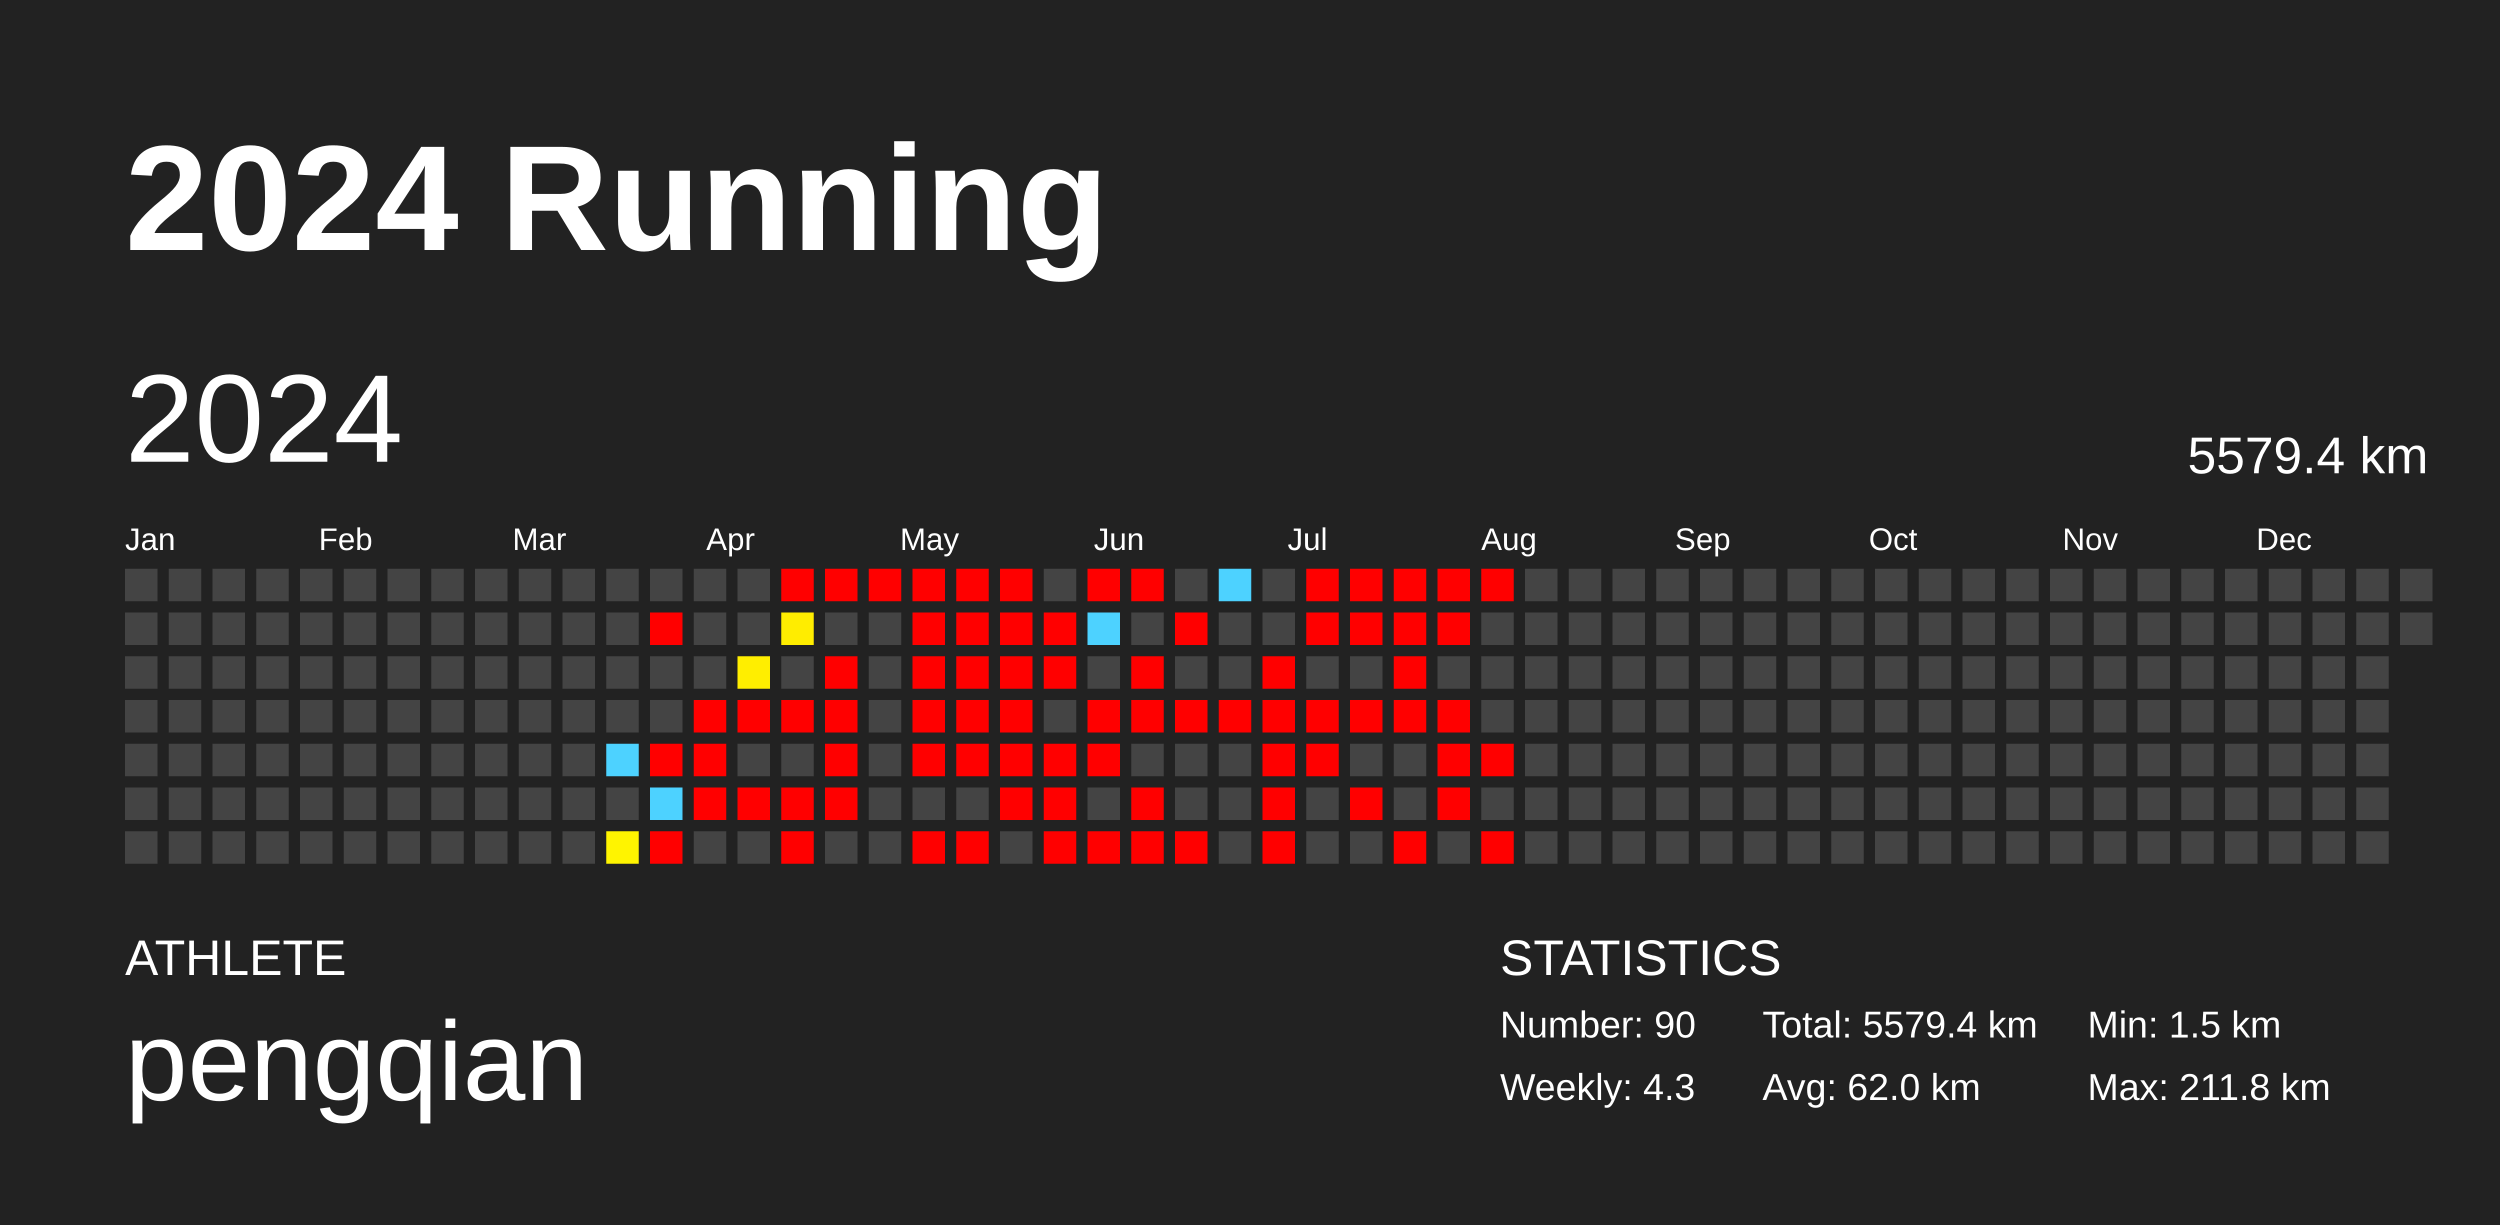
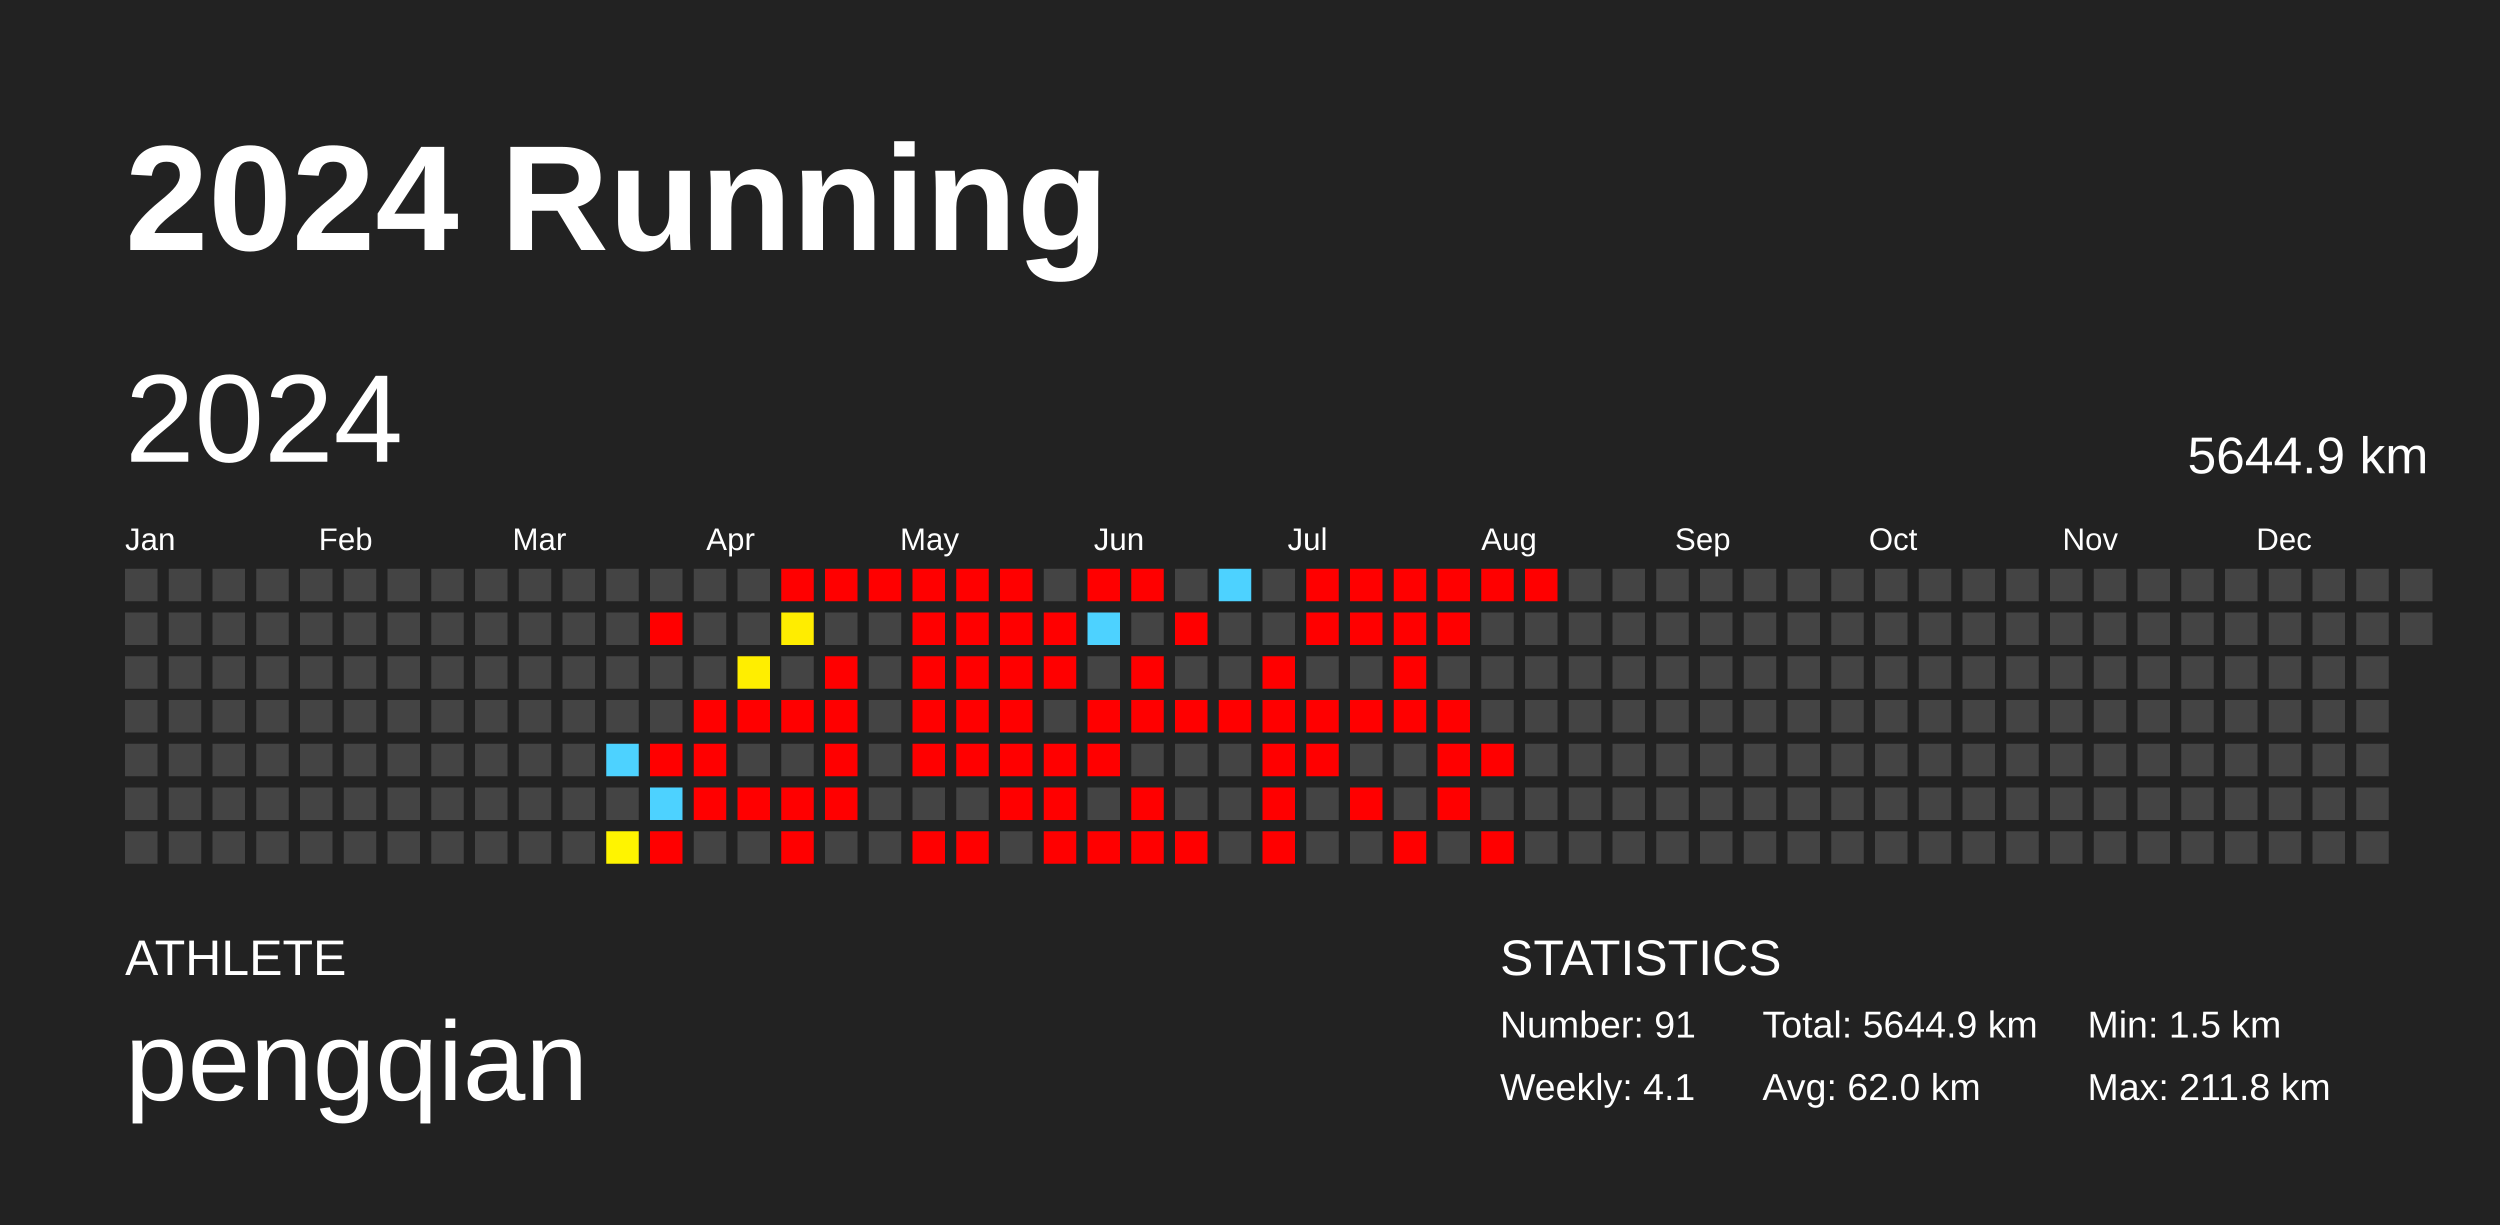
<svg xmlns="http://www.w3.org/2000/svg" baseProfile="full" height="98mm" version="1.1" viewBox="0,0,200,98" width="200mm">
  <defs />
  <rect fill="#222222" height="98" width="200" x="0" y="0" />
  <text fill="#FFFFFF" style="font-size:12px; font-family:Arial; font-weight:bold;" x="10" y="20">2024 Running</text>
  <text fill="#FFFFFF" style="font-size:4px; font-family:Arial" x="10" y="78">ATHLETE</text>
  <text fill="#FFFFFF" style="font-size:9px; font-family:Arial" x="10" y="88">pengqian</text>
  <text fill="#FFFFFF" style="font-size:4px; font-family:Arial" x="120" y="78">STATISTICS</text>
-   <text fill="#FFFFFF" style="font-size:3px; font-family:Arial" x="120" y="83">Number: 90</text>
-   <text fill="#FFFFFF" style="font-size:3px; font-family:Arial" x="120" y="88">Weekly: 4.3</text>
-   <text fill="#FFFFFF" style="font-size:3px; font-family:Arial" x="141" y="83">Total: 5579.4 km</text>
+   <text fill="#FFFFFF" style="font-size:3px; font-family:Arial" x="120" y="83">Number: 91</text>
+   <text fill="#FFFFFF" style="font-size:3px; font-family:Arial" x="120" y="88">Weekly: 4.1</text>
+   <text fill="#FFFFFF" style="font-size:3px; font-family:Arial" x="141" y="83">Total: 5644.9 km</text>
  <text fill="#FFFFFF" style="font-size:3px; font-family:Arial" x="141" y="88">Avg: 62.0 km</text>
  <text fill="#FFFFFF" style="font-size:3px; font-family:Arial" x="167" y="83">Min: 1.5 km</text>
  <text fill="#FFFFFF" style="font-size:3px; font-family:Arial" x="167" y="88">Max: 211.8 km</text>
  <text dominant-baseline="hanging" fill="#FFFFFF" style="font-size:10.0px; font-family:Arial;" x="10" y="30">2024</text>
-   <text dominant-baseline="hanging" fill="#FFFFFF" style="font-size:4.125px; font-family:Arial;" x="175" y="35">5579.4 km</text>
+   <text dominant-baseline="hanging" fill="#FFFFFF" style="font-size:4.125px; font-family:Arial;" x="175" y="35">5644.9 km</text>
  <text fill="#FFFFFF" style="font-size:2.5px; font-family:Arial" x="10.0" y="44">Jan</text>
  <text fill="#FFFFFF" style="font-size:2.5px; font-family:Arial" x="25.5" y="44">Feb</text>
  <text fill="#FFFFFF" style="font-size:2.5px; font-family:Arial" x="41.0" y="44">Mar</text>
  <text fill="#FFFFFF" style="font-size:2.5px; font-family:Arial" x="56.5" y="44">Apr</text>
  <text fill="#FFFFFF" style="font-size:2.5px; font-family:Arial" x="72.0" y="44">May</text>
  <text fill="#FFFFFF" style="font-size:2.5px; font-family:Arial" x="87.5" y="44">Jun</text>
  <text fill="#FFFFFF" style="font-size:2.5px; font-family:Arial" x="103.0" y="44">Jul</text>
  <text fill="#FFFFFF" style="font-size:2.5px; font-family:Arial" x="118.5" y="44">Aug</text>
  <text fill="#FFFFFF" style="font-size:2.5px; font-family:Arial" x="134.0" y="44">Sep</text>
  <text fill="#FFFFFF" style="font-size:2.5px; font-family:Arial" x="149.5" y="44">Oct</text>
  <text fill="#FFFFFF" style="font-size:2.5px; font-family:Arial" x="165.0" y="44">Nov</text>
  <text fill="#FFFFFF" style="font-size:2.5px; font-family:Arial" x="180.5" y="44">Dec</text>
  <rect fill="#444444" height="2.6" width="2.6" x="10.0" y="45.5" />
  <rect fill="#444444" height="2.6" width="2.6" x="10.0" y="49.0" />
  <rect fill="#444444" height="2.6" width="2.6" x="10.0" y="52.5" />
  <rect fill="#444444" height="2.6" width="2.6" x="10.0" y="56.0" />
  <rect fill="#444444" height="2.6" width="2.6" x="10.0" y="59.5" />
  <rect fill="#444444" height="2.6" width="2.6" x="10.0" y="63.0" />
  <rect fill="#444444" height="2.6" width="2.6" x="10.0" y="66.5" />
  <rect fill="#444444" height="2.6" width="2.6" x="13.5" y="45.5" />
  <rect fill="#444444" height="2.6" width="2.6" x="13.5" y="49.0" />
  <rect fill="#444444" height="2.6" width="2.6" x="13.5" y="52.5" />
  <rect fill="#444444" height="2.6" width="2.6" x="13.5" y="56.0" />
  <rect fill="#444444" height="2.6" width="2.6" x="13.5" y="59.5" />
  <rect fill="#444444" height="2.6" width="2.6" x="13.5" y="63.0" />
  <rect fill="#444444" height="2.6" width="2.6" x="13.5" y="66.5" />
  <rect fill="#444444" height="2.6" width="2.6" x="17.0" y="45.5" />
  <rect fill="#444444" height="2.6" width="2.6" x="17.0" y="49.0" />
  <rect fill="#444444" height="2.6" width="2.6" x="17.0" y="52.5" />
  <rect fill="#444444" height="2.6" width="2.6" x="17.0" y="56.0" />
  <rect fill="#444444" height="2.6" width="2.6" x="17.0" y="59.5" />
  <rect fill="#444444" height="2.6" width="2.6" x="17.0" y="63.0" />
  <rect fill="#444444" height="2.6" width="2.6" x="17.0" y="66.5" />
  <rect fill="#444444" height="2.6" width="2.6" x="20.5" y="45.5" />
  <rect fill="#444444" height="2.6" width="2.6" x="20.5" y="49.0" />
  <rect fill="#444444" height="2.6" width="2.6" x="20.5" y="52.5" />
  <rect fill="#444444" height="2.6" width="2.6" x="20.5" y="56.0" />
  <rect fill="#444444" height="2.6" width="2.6" x="20.5" y="59.5" />
  <rect fill="#444444" height="2.6" width="2.6" x="20.5" y="63.0" />
  <rect fill="#444444" height="2.6" width="2.6" x="20.5" y="66.5" />
  <rect fill="#444444" height="2.6" width="2.6" x="24.0" y="45.5" />
  <rect fill="#444444" height="2.6" width="2.6" x="24.0" y="49.0" />
  <rect fill="#444444" height="2.6" width="2.6" x="24.0" y="52.5" />
  <rect fill="#444444" height="2.6" width="2.6" x="24.0" y="56.0" />
  <rect fill="#444444" height="2.6" width="2.6" x="24.0" y="59.5" />
  <rect fill="#444444" height="2.6" width="2.6" x="24.0" y="63.0" />
  <rect fill="#444444" height="2.6" width="2.6" x="24.0" y="66.5" />
  <rect fill="#444444" height="2.6" width="2.6" x="27.5" y="45.5" />
  <rect fill="#444444" height="2.6" width="2.6" x="27.5" y="49.0" />
  <rect fill="#444444" height="2.6" width="2.6" x="27.5" y="52.5" />
  <rect fill="#444444" height="2.6" width="2.6" x="27.5" y="56.0" />
  <rect fill="#444444" height="2.6" width="2.6" x="27.5" y="59.5" />
  <rect fill="#444444" height="2.6" width="2.6" x="27.5" y="63.0" />
  <rect fill="#444444" height="2.6" width="2.6" x="27.5" y="66.5" />
  <rect fill="#444444" height="2.6" width="2.6" x="31.0" y="45.5" />
  <rect fill="#444444" height="2.6" width="2.6" x="31.0" y="49.0" />
  <rect fill="#444444" height="2.6" width="2.6" x="31.0" y="52.5" />
  <rect fill="#444444" height="2.6" width="2.6" x="31.0" y="56.0" />
  <rect fill="#444444" height="2.6" width="2.6" x="31.0" y="59.5" />
  <rect fill="#444444" height="2.6" width="2.6" x="31.0" y="63.0" />
  <rect fill="#444444" height="2.6" width="2.6" x="31.0" y="66.5" />
  <rect fill="#444444" height="2.6" width="2.6" x="34.5" y="45.5" />
  <rect fill="#444444" height="2.6" width="2.6" x="34.5" y="49.0" />
  <rect fill="#444444" height="2.6" width="2.6" x="34.5" y="52.5" />
  <rect fill="#444444" height="2.6" width="2.6" x="34.5" y="56.0" />
  <rect fill="#444444" height="2.6" width="2.6" x="34.5" y="59.5" />
  <rect fill="#444444" height="2.6" width="2.6" x="34.5" y="63.0" />
  <rect fill="#444444" height="2.6" width="2.6" x="34.5" y="66.5" />
  <rect fill="#444444" height="2.6" width="2.6" x="38.0" y="45.5" />
  <rect fill="#444444" height="2.6" width="2.6" x="38.0" y="49.0" />
  <rect fill="#444444" height="2.6" width="2.6" x="38.0" y="52.5" />
  <rect fill="#444444" height="2.6" width="2.6" x="38.0" y="56.0" />
  <rect fill="#444444" height="2.6" width="2.6" x="38.0" y="59.5" />
  <rect fill="#444444" height="2.6" width="2.6" x="38.0" y="63.0" />
  <rect fill="#444444" height="2.6" width="2.6" x="38.0" y="66.5" />
  <rect fill="#444444" height="2.6" width="2.6" x="41.5" y="45.5" />
  <rect fill="#444444" height="2.6" width="2.6" x="41.5" y="49.0" />
  <rect fill="#444444" height="2.6" width="2.6" x="41.5" y="52.5" />
  <rect fill="#444444" height="2.6" width="2.6" x="41.5" y="56.0" />
  <rect fill="#444444" height="2.6" width="2.6" x="41.5" y="59.5" />
  <rect fill="#444444" height="2.6" width="2.6" x="41.5" y="63.0" />
  <rect fill="#444444" height="2.6" width="2.6" x="41.5" y="66.5" />
  <rect fill="#444444" height="2.6" width="2.6" x="45.0" y="45.5" />
  <rect fill="#444444" height="2.6" width="2.6" x="45.0" y="49.0" />
  <rect fill="#444444" height="2.6" width="2.6" x="45.0" y="52.5" />
  <rect fill="#444444" height="2.6" width="2.6" x="45.0" y="56.0" />
  <rect fill="#444444" height="2.6" width="2.6" x="45.0" y="59.5" />
  <rect fill="#444444" height="2.6" width="2.6" x="45.0" y="63.0" />
  <rect fill="#444444" height="2.6" width="2.6" x="45.0" y="66.5" />
  <rect fill="#444444" height="2.6" width="2.6" x="48.5" y="45.5" />
  <rect fill="#444444" height="2.6" width="2.6" x="48.5" y="49.0" />
  <rect fill="#444444" height="2.6" width="2.6" x="48.5" y="52.5" />
  <rect fill="#444444" height="2.6" width="2.6" x="48.5" y="56.0" />
  <rect fill="#4dd2ff" height="2.6" width="2.6" x="48.5" y="59.5" />
  <rect fill="#444444" height="2.6" width="2.6" x="48.5" y="63.0" />
  <rect fill="#fff400" height="2.6" width="2.6" x="48.5" y="66.5" />
  <rect fill="#444444" height="2.6" width="2.6" x="52.0" y="45.5" />
  <rect fill="red" height="2.6" width="2.6" x="52.0" y="49.0" />
  <rect fill="#444444" height="2.6" width="2.6" x="52.0" y="52.5" />
  <rect fill="#444444" height="2.6" width="2.6" x="52.0" y="56.0" />
  <rect fill="red" height="2.6" width="2.6" x="52.0" y="59.5" />
  <rect fill="#4dd2ff" height="2.6" width="2.6" x="52.0" y="63.0" />
  <rect fill="red" height="2.6" width="2.6" x="52.0" y="66.5" />
  <rect fill="#444444" height="2.6" width="2.6" x="55.5" y="45.5" />
  <rect fill="#444444" height="2.6" width="2.6" x="55.5" y="49.0" />
  <rect fill="#444444" height="2.6" width="2.6" x="55.5" y="52.5" />
  <rect fill="red" height="2.6" width="2.6" x="55.5" y="56.0" />
  <rect fill="red" height="2.6" width="2.6" x="55.5" y="59.5" />
  <rect fill="red" height="2.6" width="2.6" x="55.5" y="63.0" />
  <rect fill="#444444" height="2.6" width="2.6" x="55.5" y="66.5" />
  <rect fill="#444444" height="2.6" width="2.6" x="59.0" y="45.5" />
  <rect fill="#444444" height="2.6" width="2.6" x="59.0" y="49.0" />
  <rect fill="#ffee00" height="2.6" width="2.6" x="59.0" y="52.5" />
  <rect fill="red" height="2.6" width="2.6" x="59.0" y="56.0" />
  <rect fill="#444444" height="2.6" width="2.6" x="59.0" y="59.5" />
  <rect fill="red" height="2.6" width="2.6" x="59.0" y="63.0" />
  <rect fill="#444444" height="2.6" width="2.6" x="59.0" y="66.5" />
  <rect fill="red" height="2.6" width="2.6" x="62.5" y="45.5" />
  <rect fill="#ffed00" height="2.6" width="2.6" x="62.5" y="49.0" />
  <rect fill="#444444" height="2.6" width="2.6" x="62.5" y="52.5" />
  <rect fill="red" height="2.6" width="2.6" x="62.5" y="56.0" />
  <rect fill="#444444" height="2.6" width="2.6" x="62.5" y="59.5" />
  <rect fill="red" height="2.6" width="2.6" x="62.5" y="63.0" />
  <rect fill="red" height="2.6" width="2.6" x="62.5" y="66.5" />
  <rect fill="red" height="2.6" width="2.6" x="66.0" y="45.5" />
  <rect fill="#444444" height="2.6" width="2.6" x="66.0" y="49.0" />
  <rect fill="red" height="2.6" width="2.6" x="66.0" y="52.5" />
  <rect fill="red" height="2.6" width="2.6" x="66.0" y="56.0" />
  <rect fill="red" height="2.6" width="2.6" x="66.0" y="59.5" />
  <rect fill="red" height="2.6" width="2.6" x="66.0" y="63.0" />
  <rect fill="#444444" height="2.6" width="2.6" x="66.0" y="66.5" />
  <rect fill="red" height="2.6" width="2.6" x="69.5" y="45.5" />
  <rect fill="#444444" height="2.6" width="2.6" x="69.5" y="49.0" />
  <rect fill="#444444" height="2.6" width="2.6" x="69.5" y="52.5" />
  <rect fill="#444444" height="2.6" width="2.6" x="69.5" y="56.0" />
  <rect fill="#444444" height="2.6" width="2.6" x="69.5" y="59.5" />
  <rect fill="#444444" height="2.6" width="2.6" x="69.5" y="63.0" />
  <rect fill="#444444" height="2.6" width="2.6" x="69.5" y="66.5" />
  <rect fill="red" height="2.6" width="2.6" x="73.0" y="45.5" />
  <rect fill="red" height="2.6" width="2.6" x="73.0" y="49.0" />
  <rect fill="red" height="2.6" width="2.6" x="73.0" y="52.5" />
  <rect fill="red" height="2.6" width="2.6" x="73.0" y="56.0" />
  <rect fill="red" height="2.6" width="2.6" x="73.0" y="59.5" />
  <rect fill="#444444" height="2.6" width="2.6" x="73.0" y="63.0" />
  <rect fill="red" height="2.6" width="2.6" x="73.0" y="66.5" />
  <rect fill="red" height="2.6" width="2.6" x="76.5" y="45.5" />
  <rect fill="red" height="2.6" width="2.6" x="76.5" y="49.0" />
  <rect fill="red" height="2.6" width="2.6" x="76.5" y="52.5" />
  <rect fill="red" height="2.6" width="2.6" x="76.5" y="56.0" />
  <rect fill="red" height="2.6" width="2.6" x="76.5" y="59.5" />
  <rect fill="#444444" height="2.6" width="2.6" x="76.5" y="63.0" />
  <rect fill="red" height="2.6" width="2.6" x="76.5" y="66.5" />
  <rect fill="red" height="2.6" width="2.6" x="80.0" y="45.5" />
  <rect fill="red" height="2.6" width="2.6" x="80.0" y="49.0" />
  <rect fill="red" height="2.6" width="2.6" x="80.0" y="52.5" />
  <rect fill="red" height="2.6" width="2.6" x="80.0" y="56.0" />
  <rect fill="red" height="2.6" width="2.6" x="80.0" y="59.5" />
  <rect fill="red" height="2.6" width="2.6" x="80.0" y="63.0" />
  <rect fill="#444444" height="2.6" width="2.6" x="80.0" y="66.5" />
  <rect fill="#444444" height="2.6" width="2.6" x="83.5" y="45.5" />
  <rect fill="red" height="2.6" width="2.6" x="83.5" y="49.0" />
  <rect fill="red" height="2.6" width="2.6" x="83.5" y="52.5" />
  <rect fill="#444444" height="2.6" width="2.6" x="83.5" y="56.0" />
  <rect fill="red" height="2.6" width="2.6" x="83.5" y="59.5" />
  <rect fill="red" height="2.6" width="2.6" x="83.5" y="63.0" />
  <rect fill="red" height="2.6" width="2.6" x="83.5" y="66.5" />
  <rect fill="red" height="2.6" width="2.6" x="87.0" y="45.5" />
  <rect fill="#4dd2ff" height="2.6" width="2.6" x="87.0" y="49.0" />
  <rect fill="#444444" height="2.6" width="2.6" x="87.0" y="52.5" />
  <rect fill="red" height="2.6" width="2.6" x="87.0" y="56.0" />
  <rect fill="red" height="2.6" width="2.6" x="87.0" y="59.5" />
  <rect fill="#444444" height="2.6" width="2.6" x="87.0" y="63.0" />
  <rect fill="red" height="2.6" width="2.6" x="87.0" y="66.5" />
  <rect fill="red" height="2.6" width="2.6" x="90.5" y="45.5" />
  <rect fill="#444444" height="2.6" width="2.6" x="90.5" y="49.0" />
  <rect fill="red" height="2.6" width="2.6" x="90.5" y="52.5" />
  <rect fill="red" height="2.6" width="2.6" x="90.5" y="56.0" />
  <rect fill="#444444" height="2.6" width="2.6" x="90.5" y="59.5" />
  <rect fill="red" height="2.6" width="2.6" x="90.5" y="63.0" />
  <rect fill="red" height="2.6" width="2.6" x="90.5" y="66.5" />
  <rect fill="#444444" height="2.6" width="2.6" x="94.0" y="45.5" />
  <rect fill="red" height="2.6" width="2.6" x="94.0" y="49.0" />
  <rect fill="#444444" height="2.6" width="2.6" x="94.0" y="52.5" />
  <rect fill="red" height="2.6" width="2.6" x="94.0" y="56.0" />
  <rect fill="#444444" height="2.6" width="2.6" x="94.0" y="59.5" />
  <rect fill="#444444" height="2.6" width="2.6" x="94.0" y="63.0" />
  <rect fill="red" height="2.6" width="2.6" x="94.0" y="66.5" />
  <rect fill="#4dd2ff" height="2.6" width="2.6" x="97.5" y="45.5" />
  <rect fill="#444444" height="2.6" width="2.6" x="97.5" y="49.0" />
  <rect fill="#444444" height="2.6" width="2.6" x="97.5" y="52.5" />
  <rect fill="red" height="2.6" width="2.6" x="97.5" y="56.0" />
  <rect fill="#444444" height="2.6" width="2.6" x="97.5" y="59.5" />
  <rect fill="#444444" height="2.6" width="2.6" x="97.5" y="63.0" />
  <rect fill="#444444" height="2.6" width="2.6" x="97.5" y="66.5" />
  <rect fill="#444444" height="2.6" width="2.6" x="101.0" y="45.5" />
  <rect fill="#444444" height="2.6" width="2.6" x="101.0" y="49.0" />
  <rect fill="red" height="2.6" width="2.6" x="101.0" y="52.5" />
  <rect fill="red" height="2.6" width="2.6" x="101.0" y="56.0" />
  <rect fill="red" height="2.6" width="2.6" x="101.0" y="59.5" />
  <rect fill="red" height="2.6" width="2.6" x="101.0" y="63.0" />
  <rect fill="red" height="2.6" width="2.6" x="101.0" y="66.5" />
  <rect fill="red" height="2.6" width="2.6" x="104.5" y="45.5" />
  <rect fill="red" height="2.6" width="2.6" x="104.5" y="49.0" />
  <rect fill="#444444" height="2.6" width="2.6" x="104.5" y="52.5" />
  <rect fill="red" height="2.6" width="2.6" x="104.5" y="56.0" />
  <rect fill="red" height="2.6" width="2.6" x="104.5" y="59.5" />
  <rect fill="#444444" height="2.6" width="2.6" x="104.5" y="63.0" />
  <rect fill="#444444" height="2.6" width="2.6" x="104.5" y="66.5" />
  <rect fill="red" height="2.6" width="2.6" x="108.0" y="45.5" />
  <rect fill="red" height="2.6" width="2.6" x="108.0" y="49.0" />
  <rect fill="#444444" height="2.6" width="2.6" x="108.0" y="52.5" />
  <rect fill="red" height="2.6" width="2.6" x="108.0" y="56.0" />
  <rect fill="#444444" height="2.6" width="2.6" x="108.0" y="59.5" />
  <rect fill="red" height="2.6" width="2.6" x="108.0" y="63.0" />
  <rect fill="#444444" height="2.6" width="2.6" x="108.0" y="66.5" />
  <rect fill="red" height="2.6" width="2.6" x="111.5" y="45.5" />
  <rect fill="red" height="2.6" width="2.6" x="111.5" y="49.0" />
  <rect fill="red" height="2.6" width="2.6" x="111.5" y="52.5" />
  <rect fill="red" height="2.6" width="2.6" x="111.5" y="56.0" />
  <rect fill="#444444" height="2.6" width="2.6" x="111.5" y="59.5" />
  <rect fill="#444444" height="2.6" width="2.6" x="111.5" y="63.0" />
  <rect fill="red" height="2.6" width="2.6" x="111.5" y="66.5" />
  <rect fill="red" height="2.6" width="2.6" x="115.0" y="45.5" />
  <rect fill="red" height="2.6" width="2.6" x="115.0" y="49.0" />
  <rect fill="#444444" height="2.6" width="2.6" x="115.0" y="52.5" />
  <rect fill="red" height="2.6" width="2.6" x="115.0" y="56.0" />
  <rect fill="red" height="2.6" width="2.6" x="115.0" y="59.5" />
  <rect fill="red" height="2.6" width="2.6" x="115.0" y="63.0" />
  <rect fill="#444444" height="2.6" width="2.6" x="115.0" y="66.5" />
  <rect fill="red" height="2.6" width="2.6" x="118.5" y="45.5" />
  <rect fill="#444444" height="2.6" width="2.6" x="118.5" y="49.0" />
  <rect fill="#444444" height="2.6" width="2.6" x="118.5" y="52.5" />
  <rect fill="#444444" height="2.6" width="2.6" x="118.5" y="56.0" />
  <rect fill="red" height="2.6" width="2.6" x="118.5" y="59.5" />
  <rect fill="#444444" height="2.6" width="2.6" x="118.5" y="63.0" />
  <rect fill="red" height="2.6" width="2.6" x="118.5" y="66.5" />
-   <rect fill="#444444" height="2.6" width="2.6" x="122.0" y="45.5" />
+   <rect fill="red" height="2.6" width="2.6" x="122.0" y="45.5" />
  <rect fill="#444444" height="2.6" width="2.6" x="122.0" y="49.0" />
  <rect fill="#444444" height="2.6" width="2.6" x="122.0" y="52.5" />
  <rect fill="#444444" height="2.6" width="2.6" x="122.0" y="56.0" />
  <rect fill="#444444" height="2.6" width="2.6" x="122.0" y="59.5" />
  <rect fill="#444444" height="2.6" width="2.6" x="122.0" y="63.0" />
  <rect fill="#444444" height="2.6" width="2.6" x="122.0" y="66.5" />
  <rect fill="#444444" height="2.6" width="2.6" x="125.5" y="45.5" />
  <rect fill="#444444" height="2.6" width="2.6" x="125.5" y="49.0" />
  <rect fill="#444444" height="2.6" width="2.6" x="125.5" y="52.5" />
  <rect fill="#444444" height="2.6" width="2.6" x="125.5" y="56.0" />
  <rect fill="#444444" height="2.6" width="2.6" x="125.5" y="59.5" />
  <rect fill="#444444" height="2.6" width="2.6" x="125.5" y="63.0" />
  <rect fill="#444444" height="2.6" width="2.6" x="125.5" y="66.5" />
  <rect fill="#444444" height="2.6" width="2.6" x="129.0" y="45.5" />
  <rect fill="#444444" height="2.6" width="2.6" x="129.0" y="49.0" />
  <rect fill="#444444" height="2.6" width="2.6" x="129.0" y="52.5" />
  <rect fill="#444444" height="2.6" width="2.6" x="129.0" y="56.0" />
  <rect fill="#444444" height="2.6" width="2.6" x="129.0" y="59.5" />
  <rect fill="#444444" height="2.6" width="2.6" x="129.0" y="63.0" />
  <rect fill="#444444" height="2.6" width="2.6" x="129.0" y="66.5" />
  <rect fill="#444444" height="2.6" width="2.6" x="132.5" y="45.5" />
  <rect fill="#444444" height="2.6" width="2.6" x="132.5" y="49.0" />
  <rect fill="#444444" height="2.6" width="2.6" x="132.5" y="52.5" />
  <rect fill="#444444" height="2.6" width="2.6" x="132.5" y="56.0" />
  <rect fill="#444444" height="2.6" width="2.6" x="132.5" y="59.5" />
  <rect fill="#444444" height="2.6" width="2.6" x="132.5" y="63.0" />
  <rect fill="#444444" height="2.6" width="2.6" x="132.5" y="66.5" />
  <rect fill="#444444" height="2.6" width="2.6" x="136.0" y="45.5" />
  <rect fill="#444444" height="2.6" width="2.6" x="136.0" y="49.0" />
  <rect fill="#444444" height="2.6" width="2.6" x="136.0" y="52.5" />
  <rect fill="#444444" height="2.6" width="2.6" x="136.0" y="56.0" />
  <rect fill="#444444" height="2.6" width="2.6" x="136.0" y="59.5" />
  <rect fill="#444444" height="2.6" width="2.6" x="136.0" y="63.0" />
  <rect fill="#444444" height="2.6" width="2.6" x="136.0" y="66.5" />
  <rect fill="#444444" height="2.6" width="2.6" x="139.5" y="45.5" />
  <rect fill="#444444" height="2.6" width="2.6" x="139.5" y="49.0" />
  <rect fill="#444444" height="2.6" width="2.6" x="139.5" y="52.5" />
  <rect fill="#444444" height="2.6" width="2.6" x="139.5" y="56.0" />
  <rect fill="#444444" height="2.6" width="2.6" x="139.5" y="59.5" />
  <rect fill="#444444" height="2.6" width="2.6" x="139.5" y="63.0" />
  <rect fill="#444444" height="2.6" width="2.6" x="139.5" y="66.5" />
  <rect fill="#444444" height="2.6" width="2.6" x="143.0" y="45.5" />
  <rect fill="#444444" height="2.6" width="2.6" x="143.0" y="49.0" />
  <rect fill="#444444" height="2.6" width="2.6" x="143.0" y="52.5" />
  <rect fill="#444444" height="2.6" width="2.6" x="143.0" y="56.0" />
  <rect fill="#444444" height="2.6" width="2.6" x="143.0" y="59.5" />
  <rect fill="#444444" height="2.6" width="2.6" x="143.0" y="63.0" />
  <rect fill="#444444" height="2.6" width="2.6" x="143.0" y="66.5" />
  <rect fill="#444444" height="2.6" width="2.6" x="146.5" y="45.5" />
  <rect fill="#444444" height="2.6" width="2.6" x="146.5" y="49.0" />
  <rect fill="#444444" height="2.6" width="2.6" x="146.5" y="52.5" />
  <rect fill="#444444" height="2.6" width="2.6" x="146.5" y="56.0" />
  <rect fill="#444444" height="2.6" width="2.6" x="146.5" y="59.5" />
  <rect fill="#444444" height="2.6" width="2.6" x="146.5" y="63.0" />
  <rect fill="#444444" height="2.6" width="2.6" x="146.5" y="66.5" />
  <rect fill="#444444" height="2.6" width="2.6" x="150.0" y="45.5" />
  <rect fill="#444444" height="2.6" width="2.6" x="150.0" y="49.0" />
  <rect fill="#444444" height="2.6" width="2.6" x="150.0" y="52.5" />
  <rect fill="#444444" height="2.6" width="2.6" x="150.0" y="56.0" />
  <rect fill="#444444" height="2.6" width="2.6" x="150.0" y="59.5" />
  <rect fill="#444444" height="2.6" width="2.6" x="150.0" y="63.0" />
  <rect fill="#444444" height="2.6" width="2.6" x="150.0" y="66.5" />
  <rect fill="#444444" height="2.6" width="2.6" x="153.5" y="45.5" />
  <rect fill="#444444" height="2.6" width="2.6" x="153.5" y="49.0" />
  <rect fill="#444444" height="2.6" width="2.6" x="153.5" y="52.5" />
  <rect fill="#444444" height="2.6" width="2.6" x="153.5" y="56.0" />
  <rect fill="#444444" height="2.6" width="2.6" x="153.5" y="59.5" />
  <rect fill="#444444" height="2.6" width="2.6" x="153.5" y="63.0" />
  <rect fill="#444444" height="2.6" width="2.6" x="153.5" y="66.5" />
  <rect fill="#444444" height="2.6" width="2.6" x="157.0" y="45.5" />
  <rect fill="#444444" height="2.6" width="2.6" x="157.0" y="49.0" />
  <rect fill="#444444" height="2.6" width="2.6" x="157.0" y="52.5" />
  <rect fill="#444444" height="2.6" width="2.6" x="157.0" y="56.0" />
  <rect fill="#444444" height="2.6" width="2.6" x="157.0" y="59.5" />
  <rect fill="#444444" height="2.6" width="2.6" x="157.0" y="63.0" />
  <rect fill="#444444" height="2.6" width="2.6" x="157.0" y="66.5" />
  <rect fill="#444444" height="2.6" width="2.6" x="160.5" y="45.5" />
  <rect fill="#444444" height="2.6" width="2.6" x="160.5" y="49.0" />
  <rect fill="#444444" height="2.6" width="2.6" x="160.5" y="52.5" />
  <rect fill="#444444" height="2.6" width="2.6" x="160.5" y="56.0" />
  <rect fill="#444444" height="2.6" width="2.6" x="160.5" y="59.5" />
  <rect fill="#444444" height="2.6" width="2.6" x="160.5" y="63.0" />
  <rect fill="#444444" height="2.6" width="2.6" x="160.5" y="66.5" />
  <rect fill="#444444" height="2.6" width="2.6" x="164.0" y="45.5" />
  <rect fill="#444444" height="2.6" width="2.6" x="164.0" y="49.0" />
  <rect fill="#444444" height="2.6" width="2.6" x="164.0" y="52.5" />
  <rect fill="#444444" height="2.6" width="2.6" x="164.0" y="56.0" />
  <rect fill="#444444" height="2.6" width="2.6" x="164.0" y="59.5" />
  <rect fill="#444444" height="2.6" width="2.6" x="164.0" y="63.0" />
  <rect fill="#444444" height="2.6" width="2.6" x="164.0" y="66.5" />
  <rect fill="#444444" height="2.6" width="2.6" x="167.5" y="45.5" />
  <rect fill="#444444" height="2.6" width="2.6" x="167.5" y="49.0" />
  <rect fill="#444444" height="2.6" width="2.6" x="167.5" y="52.5" />
  <rect fill="#444444" height="2.6" width="2.6" x="167.5" y="56.0" />
  <rect fill="#444444" height="2.6" width="2.6" x="167.5" y="59.5" />
  <rect fill="#444444" height="2.6" width="2.6" x="167.5" y="63.0" />
  <rect fill="#444444" height="2.6" width="2.6" x="167.5" y="66.5" />
  <rect fill="#444444" height="2.6" width="2.6" x="171.0" y="45.5" />
  <rect fill="#444444" height="2.6" width="2.6" x="171.0" y="49.0" />
  <rect fill="#444444" height="2.6" width="2.6" x="171.0" y="52.5" />
  <rect fill="#444444" height="2.6" width="2.6" x="171.0" y="56.0" />
  <rect fill="#444444" height="2.6" width="2.6" x="171.0" y="59.5" />
  <rect fill="#444444" height="2.6" width="2.6" x="171.0" y="63.0" />
  <rect fill="#444444" height="2.6" width="2.6" x="171.0" y="66.5" />
  <rect fill="#444444" height="2.6" width="2.6" x="174.5" y="45.5" />
  <rect fill="#444444" height="2.6" width="2.6" x="174.5" y="49.0" />
  <rect fill="#444444" height="2.6" width="2.6" x="174.5" y="52.5" />
  <rect fill="#444444" height="2.6" width="2.6" x="174.5" y="56.0" />
  <rect fill="#444444" height="2.6" width="2.6" x="174.5" y="59.5" />
  <rect fill="#444444" height="2.6" width="2.6" x="174.5" y="63.0" />
  <rect fill="#444444" height="2.6" width="2.6" x="174.5" y="66.5" />
  <rect fill="#444444" height="2.6" width="2.6" x="178.0" y="45.5" />
  <rect fill="#444444" height="2.6" width="2.6" x="178.0" y="49.0" />
  <rect fill="#444444" height="2.6" width="2.6" x="178.0" y="52.5" />
  <rect fill="#444444" height="2.6" width="2.6" x="178.0" y="56.0" />
  <rect fill="#444444" height="2.6" width="2.6" x="178.0" y="59.5" />
  <rect fill="#444444" height="2.6" width="2.6" x="178.0" y="63.0" />
  <rect fill="#444444" height="2.6" width="2.6" x="178.0" y="66.5" />
  <rect fill="#444444" height="2.6" width="2.6" x="181.5" y="45.5" />
  <rect fill="#444444" height="2.6" width="2.6" x="181.5" y="49.0" />
  <rect fill="#444444" height="2.6" width="2.6" x="181.5" y="52.5" />
  <rect fill="#444444" height="2.6" width="2.6" x="181.5" y="56.0" />
  <rect fill="#444444" height="2.6" width="2.6" x="181.5" y="59.5" />
  <rect fill="#444444" height="2.6" width="2.6" x="181.5" y="63.0" />
  <rect fill="#444444" height="2.6" width="2.6" x="181.5" y="66.5" />
  <rect fill="#444444" height="2.6" width="2.6" x="185.0" y="45.5" />
  <rect fill="#444444" height="2.6" width="2.6" x="185.0" y="49.0" />
  <rect fill="#444444" height="2.6" width="2.6" x="185.0" y="52.5" />
  <rect fill="#444444" height="2.6" width="2.6" x="185.0" y="56.0" />
  <rect fill="#444444" height="2.6" width="2.6" x="185.0" y="59.5" />
  <rect fill="#444444" height="2.6" width="2.6" x="185.0" y="63.0" />
  <rect fill="#444444" height="2.6" width="2.6" x="185.0" y="66.5" />
  <rect fill="#444444" height="2.6" width="2.6" x="188.5" y="45.5" />
  <rect fill="#444444" height="2.6" width="2.6" x="188.5" y="49.0" />
  <rect fill="#444444" height="2.6" width="2.6" x="188.5" y="52.5" />
  <rect fill="#444444" height="2.6" width="2.6" x="188.5" y="56.0" />
  <rect fill="#444444" height="2.6" width="2.6" x="188.5" y="59.5" />
  <rect fill="#444444" height="2.6" width="2.6" x="188.5" y="63.0" />
  <rect fill="#444444" height="2.6" width="2.6" x="188.5" y="66.5" />
  <rect fill="#444444" height="2.6" width="2.6" x="192.0" y="45.5" />
  <rect fill="#444444" height="2.6" width="2.6" x="192.0" y="49.0" />
</svg>
